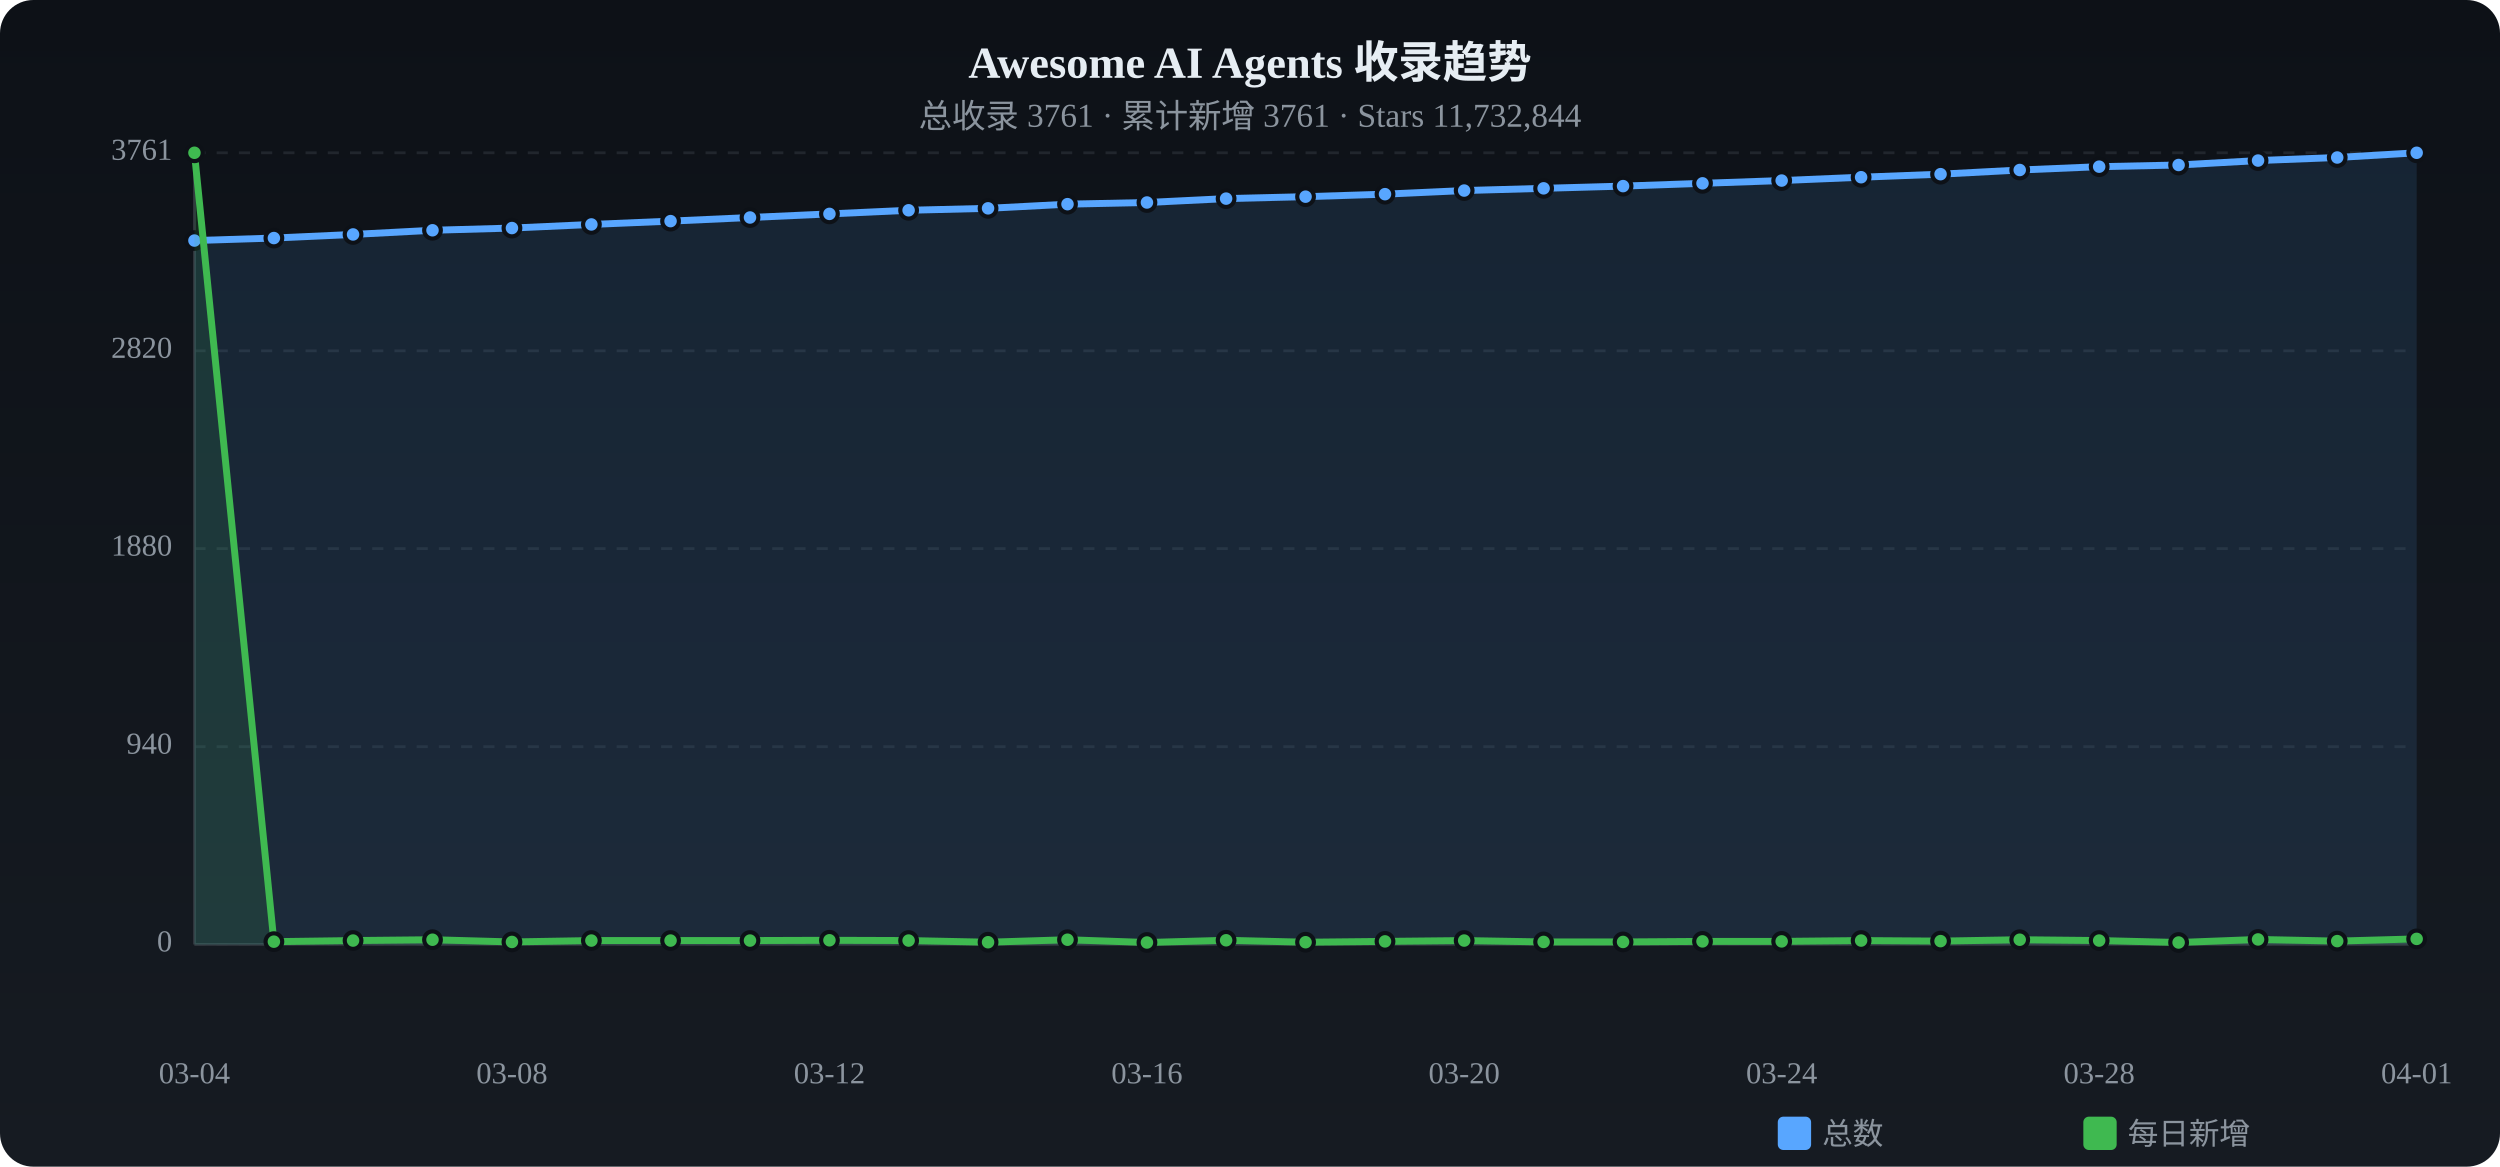
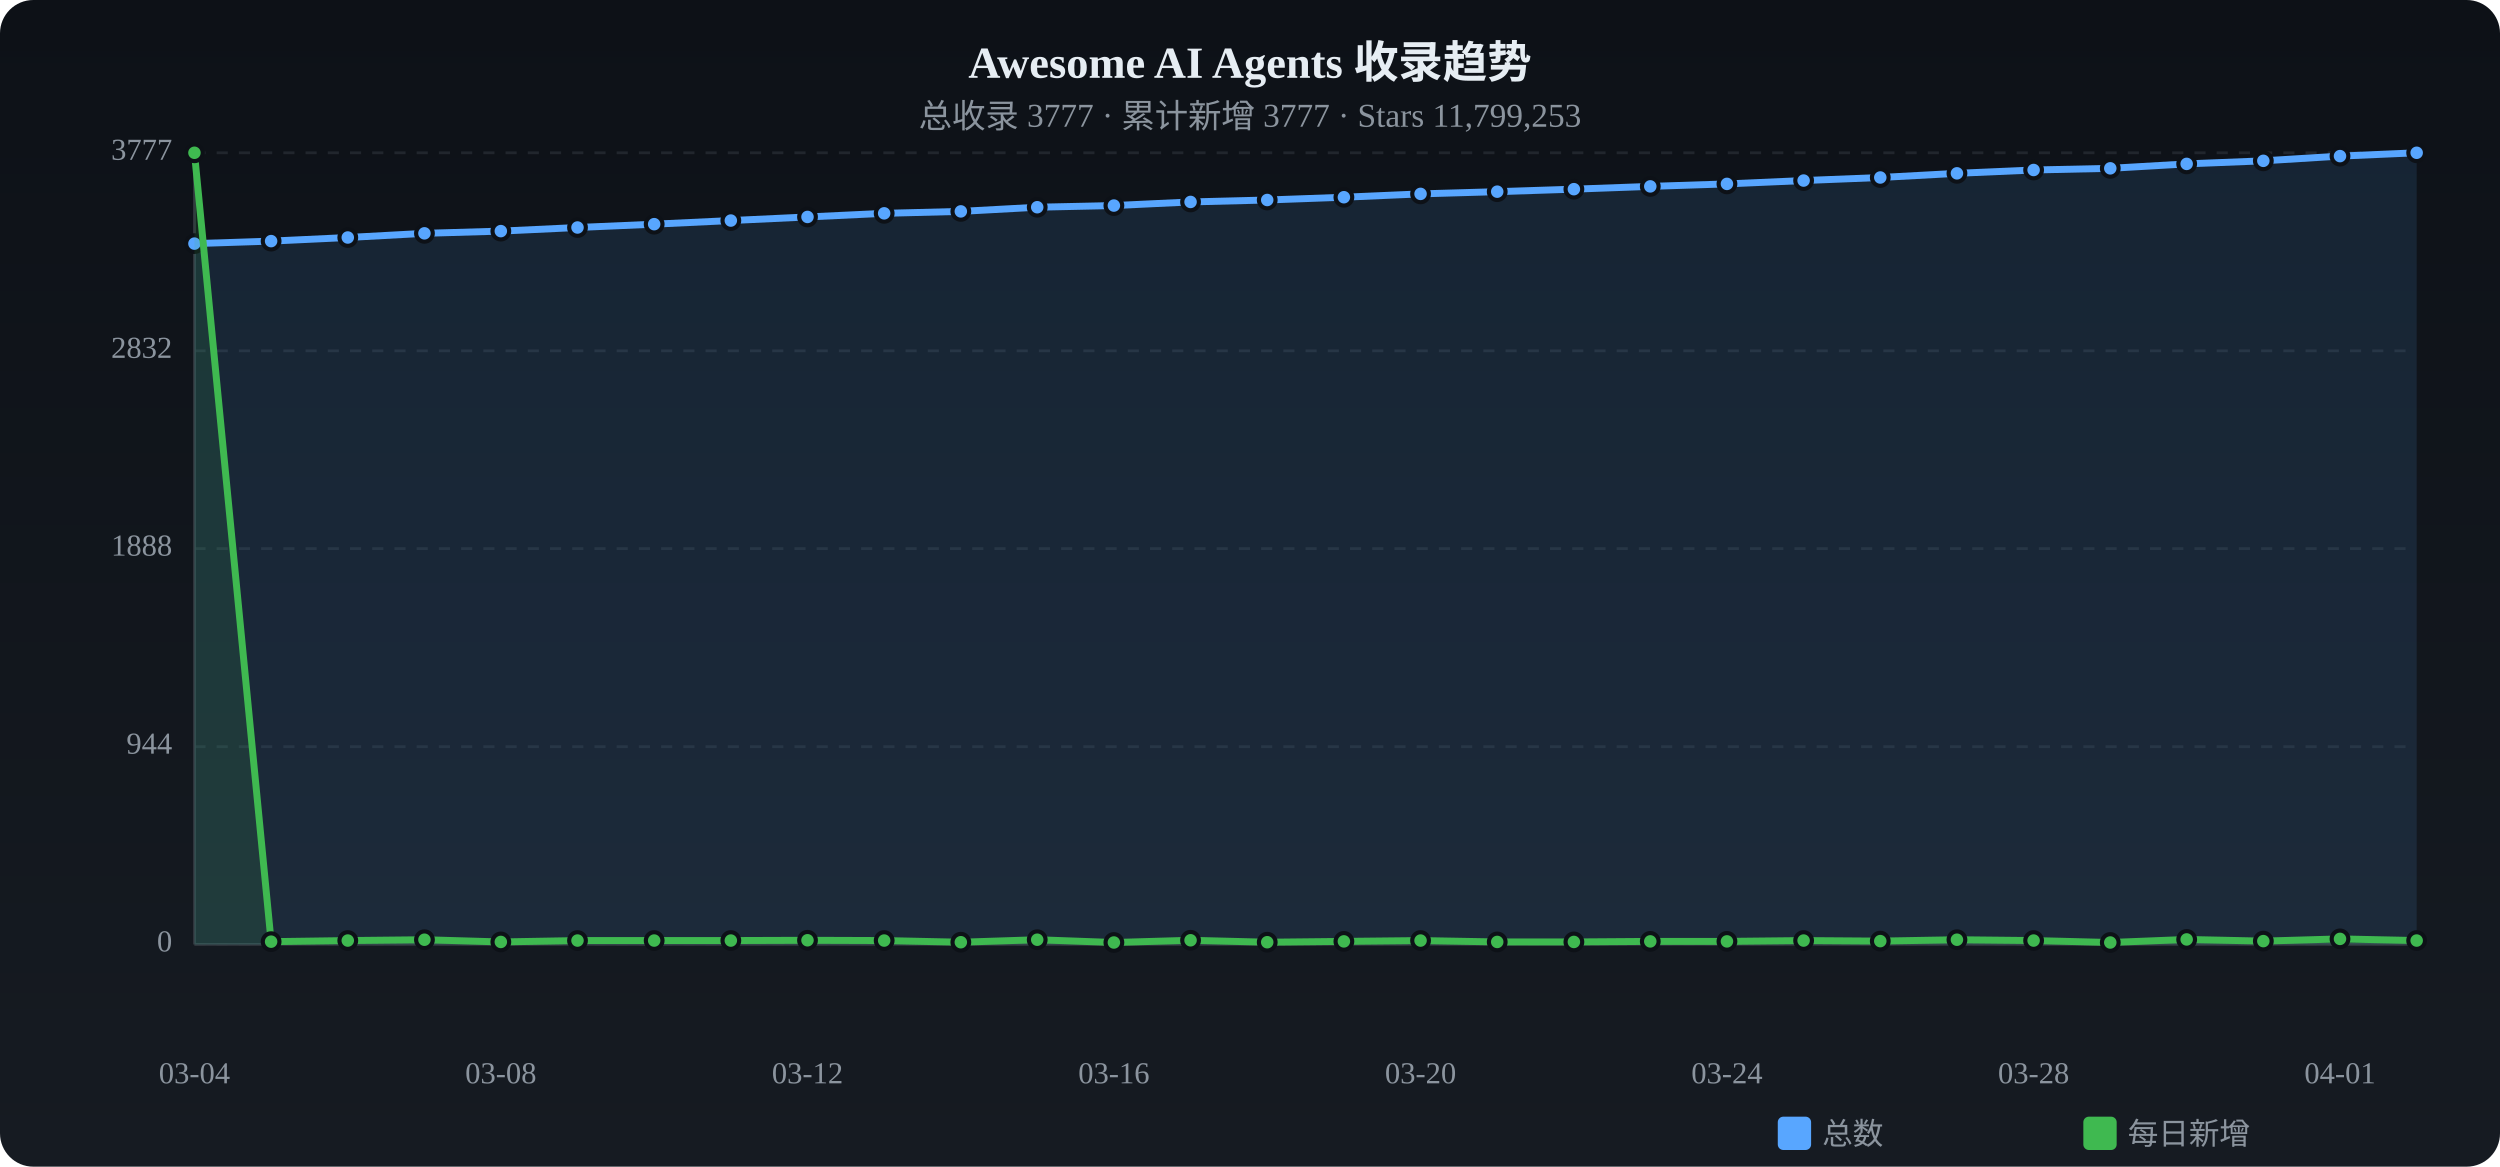
<svg xmlns="http://www.w3.org/2000/svg" viewBox="0 0 900 420" width="900" height="420">
  <defs>
    <linearGradient id="tbg" x1="0%" y1="0%" x2="0%" y2="100%">
      <stop offset="0%" stop-color="#0d1117" />
      <stop offset="100%" stop-color="#161b22" />
    </linearGradient>
  </defs>
  <rect width="900" height="420" rx="12" fill="url(#tbg)" />
  <text x="450.0" y="28" text-anchor="middle" fill="#e6edf3" font-size="16" font-weight="bold">Awesome AI Agents 收录趋势</text>
-   <text x="450.0" y="46" text-anchor="middle" fill="#8b949e" font-size="12">总收录 3761 · 累计新增 3761 · Stars 11,732,844</text>
+   <text x="450.0" y="46" text-anchor="middle" fill="#8b949e" font-size="12">总收录 3777 · 累计新增 3777 · Stars 11,799,253</text>
  <text x="62" y="340.0" text-anchor="end" fill="#8b949e" font-size="11" dominant-baseline="middle">0</text>
  <line x1="70" y1="340.0" x2="870" y2="340.0" stroke="#21262d" stroke-dasharray="4 4" />
-   <text x="62" y="268.8" text-anchor="end" fill="#8b949e" font-size="11" dominant-baseline="middle">940</text>
+   <text x="62" y="268.8" text-anchor="end" fill="#8b949e" font-size="11" dominant-baseline="middle">944</text>
  <line x1="70" y1="268.8" x2="870" y2="268.8" stroke="#21262d" stroke-dasharray="4 4" />
-   <text x="62" y="197.5" text-anchor="end" fill="#8b949e" font-size="11" dominant-baseline="middle">1880</text>
+   <text x="62" y="197.5" text-anchor="end" fill="#8b949e" font-size="11" dominant-baseline="middle">1888</text>
  <line x1="70" y1="197.5" x2="870" y2="197.5" stroke="#21262d" stroke-dasharray="4 4" />
-   <text x="62" y="126.3" text-anchor="end" fill="#8b949e" font-size="11" dominant-baseline="middle">2820</text>
+   <text x="62" y="126.3" text-anchor="end" fill="#8b949e" font-size="11" dominant-baseline="middle">2832</text>
  <line x1="70" y1="126.3" x2="870" y2="126.3" stroke="#21262d" stroke-dasharray="4 4" />
-   <text x="62" y="55.0" text-anchor="end" fill="#8b949e" font-size="11" dominant-baseline="middle">3761</text>
+   <text x="62" y="55.0" text-anchor="end" fill="#8b949e" font-size="11" dominant-baseline="middle">3777</text>
  <line x1="70" y1="55.0" x2="870" y2="55.0" stroke="#21262d" stroke-dasharray="4 4" />
  <line x1="70" y1="55" x2="70" y2="340" stroke="#30363d" />
  <line x1="70" y1="340" x2="870" y2="340" stroke="#30363d" />
-   <path d="M70.0,86.6 L98.6,85.7 L127.1,84.4 L155.7,82.9 L184.3,82.1 L212.9,80.8 L241.4,79.6 L270.0,78.3 L298.6,77.0 L327.1,75.7 L355.7,75.0 L384.3,73.5 L412.9,72.9 L441.4,71.5 L470.0,70.8 L498.6,69.9 L527.1,68.6 L555.7,67.8 L584.3,67.0 L612.9,66.0 L641.4,65.0 L670.0,63.8 L698.6,62.7 L727.1,61.2 L755.7,60.0 L784.3,59.4 L812.9,57.8 L841.4,56.7 L870.0,55.0 L870.0,340 L70.0,340 Z" fill="#58a6ff" opacity="0.12" />
-   <polyline points="70.0,86.6 98.6,85.7 127.1,84.4 155.7,82.9 184.3,82.1 212.9,80.8 241.4,79.6 270.0,78.3 298.6,77.0 327.1,75.7 355.7,75.0 384.3,73.5 412.9,72.9 441.4,71.5 470.0,70.8 498.6,69.9 527.1,68.6 555.7,67.8 584.3,67.0 612.9,66.0 641.4,65.0 670.0,63.8 698.6,62.7 727.1,61.2 755.7,60.0 784.3,59.4 812.9,57.8 841.4,56.7 870.0,55.0" fill="none" stroke="#58a6ff" stroke-width="2.5" stroke-linecap="round" stroke-linejoin="round" />
-   <circle cx="70.0" cy="86.6" r="3" fill="#58a6ff" stroke="#0d1117" stroke-width="1.5" />
-   <circle cx="98.6" cy="85.7" r="3" fill="#58a6ff" stroke="#0d1117" stroke-width="1.5" />
-   <circle cx="127.1" cy="84.4" r="3" fill="#58a6ff" stroke="#0d1117" stroke-width="1.5" />
-   <circle cx="155.7" cy="82.9" r="3" fill="#58a6ff" stroke="#0d1117" stroke-width="1.5" />
-   <circle cx="184.3" cy="82.1" r="3" fill="#58a6ff" stroke="#0d1117" stroke-width="1.5" />
-   <circle cx="212.9" cy="80.8" r="3" fill="#58a6ff" stroke="#0d1117" stroke-width="1.5" />
-   <circle cx="241.4" cy="79.6" r="3" fill="#58a6ff" stroke="#0d1117" stroke-width="1.5" />
-   <circle cx="270.0" cy="78.3" r="3" fill="#58a6ff" stroke="#0d1117" stroke-width="1.5" />
-   <circle cx="298.6" cy="77.0" r="3" fill="#58a6ff" stroke="#0d1117" stroke-width="1.5" />
-   <circle cx="327.1" cy="75.7" r="3" fill="#58a6ff" stroke="#0d1117" stroke-width="1.5" />
-   <circle cx="355.7" cy="75.0" r="3" fill="#58a6ff" stroke="#0d1117" stroke-width="1.5" />
-   <circle cx="384.3" cy="73.5" r="3" fill="#58a6ff" stroke="#0d1117" stroke-width="1.5" />
-   <circle cx="412.9" cy="72.9" r="3" fill="#58a6ff" stroke="#0d1117" stroke-width="1.5" />
-   <circle cx="441.4" cy="71.5" r="3" fill="#58a6ff" stroke="#0d1117" stroke-width="1.5" />
-   <circle cx="470.0" cy="70.8" r="3" fill="#58a6ff" stroke="#0d1117" stroke-width="1.5" />
-   <circle cx="498.6" cy="69.9" r="3" fill="#58a6ff" stroke="#0d1117" stroke-width="1.5" />
-   <circle cx="527.1" cy="68.6" r="3" fill="#58a6ff" stroke="#0d1117" stroke-width="1.5" />
-   <circle cx="555.7" cy="67.8" r="3" fill="#58a6ff" stroke="#0d1117" stroke-width="1.5" />
-   <circle cx="584.3" cy="67.0" r="3" fill="#58a6ff" stroke="#0d1117" stroke-width="1.5" />
-   <circle cx="612.9" cy="66.0" r="3" fill="#58a6ff" stroke="#0d1117" stroke-width="1.5" />
-   <circle cx="641.4" cy="65.0" r="3" fill="#58a6ff" stroke="#0d1117" stroke-width="1.5" />
-   <circle cx="670.0" cy="63.8" r="3" fill="#58a6ff" stroke="#0d1117" stroke-width="1.5" />
-   <circle cx="698.6" cy="62.7" r="3" fill="#58a6ff" stroke="#0d1117" stroke-width="1.5" />
-   <circle cx="727.1" cy="61.2" r="3" fill="#58a6ff" stroke="#0d1117" stroke-width="1.5" />
-   <circle cx="755.7" cy="60.0" r="3" fill="#58a6ff" stroke="#0d1117" stroke-width="1.5" />
-   <circle cx="784.3" cy="59.4" r="3" fill="#58a6ff" stroke="#0d1117" stroke-width="1.5" />
-   <circle cx="812.9" cy="57.8" r="3" fill="#58a6ff" stroke="#0d1117" stroke-width="1.5" />
-   <circle cx="841.4" cy="56.7" r="3" fill="#58a6ff" stroke="#0d1117" stroke-width="1.5" />
+   <path d="M70.0,87.7 L97.6,86.8 L125.2,85.5 L152.8,84.0 L180.3,83.2 L207.9,81.9 L235.5,80.7 L263.1,79.4 L290.7,78.1 L318.3,76.8 L345.9,76.1 L373.4,74.6 L401.0,74.0 L428.6,72.7 L456.2,72.0 L483.8,71.0 L511.4,69.8 L539.0,69.0 L566.6,68.1 L594.1,67.1 L621.7,66.2 L649.3,65.0 L676.9,63.9 L704.5,62.4 L732.1,61.2 L759.7,60.6 L787.2,59.0 L814.8,57.9 L842.4,56.2 L870.0,55.0 L870.0,340 L70.0,340 Z" fill="#58a6ff" opacity="0.12" />
+   <polyline points="70.0,87.7 97.6,86.8 125.2,85.5 152.8,84.0 180.3,83.2 207.9,81.9 235.5,80.7 263.1,79.4 290.7,78.1 318.3,76.8 345.9,76.1 373.4,74.6 401.0,74.0 428.6,72.7 456.2,72.0 483.8,71.0 511.4,69.8 539.0,69.0 566.6,68.1 594.1,67.1 621.7,66.2 649.3,65.0 676.9,63.9 704.5,62.4 732.1,61.2 759.7,60.6 787.2,59.0 814.8,57.9 842.4,56.2 870.0,55.0" fill="none" stroke="#58a6ff" stroke-width="2.5" stroke-linecap="round" stroke-linejoin="round" />
+   <circle cx="70.0" cy="87.7" r="3" fill="#58a6ff" stroke="#0d1117" stroke-width="1.5" />
+   <circle cx="97.6" cy="86.8" r="3" fill="#58a6ff" stroke="#0d1117" stroke-width="1.5" />
+   <circle cx="125.2" cy="85.5" r="3" fill="#58a6ff" stroke="#0d1117" stroke-width="1.5" />
+   <circle cx="152.8" cy="84.0" r="3" fill="#58a6ff" stroke="#0d1117" stroke-width="1.5" />
+   <circle cx="180.3" cy="83.2" r="3" fill="#58a6ff" stroke="#0d1117" stroke-width="1.5" />
+   <circle cx="207.9" cy="81.9" r="3" fill="#58a6ff" stroke="#0d1117" stroke-width="1.5" />
+   <circle cx="235.5" cy="80.7" r="3" fill="#58a6ff" stroke="#0d1117" stroke-width="1.5" />
+   <circle cx="263.1" cy="79.4" r="3" fill="#58a6ff" stroke="#0d1117" stroke-width="1.5" />
+   <circle cx="290.7" cy="78.1" r="3" fill="#58a6ff" stroke="#0d1117" stroke-width="1.5" />
+   <circle cx="318.3" cy="76.8" r="3" fill="#58a6ff" stroke="#0d1117" stroke-width="1.5" />
+   <circle cx="345.9" cy="76.1" r="3" fill="#58a6ff" stroke="#0d1117" stroke-width="1.5" />
+   <circle cx="373.4" cy="74.6" r="3" fill="#58a6ff" stroke="#0d1117" stroke-width="1.5" />
+   <circle cx="401.0" cy="74.0" r="3" fill="#58a6ff" stroke="#0d1117" stroke-width="1.5" />
+   <circle cx="428.6" cy="72.7" r="3" fill="#58a6ff" stroke="#0d1117" stroke-width="1.5" />
+   <circle cx="456.2" cy="72.0" r="3" fill="#58a6ff" stroke="#0d1117" stroke-width="1.5" />
+   <circle cx="483.8" cy="71.0" r="3" fill="#58a6ff" stroke="#0d1117" stroke-width="1.5" />
+   <circle cx="511.4" cy="69.8" r="3" fill="#58a6ff" stroke="#0d1117" stroke-width="1.5" />
+   <circle cx="539.0" cy="69.0" r="3" fill="#58a6ff" stroke="#0d1117" stroke-width="1.5" />
+   <circle cx="566.6" cy="68.1" r="3" fill="#58a6ff" stroke="#0d1117" stroke-width="1.5" />
+   <circle cx="594.1" cy="67.1" r="3" fill="#58a6ff" stroke="#0d1117" stroke-width="1.5" />
+   <circle cx="621.7" cy="66.2" r="3" fill="#58a6ff" stroke="#0d1117" stroke-width="1.5" />
+   <circle cx="649.3" cy="65.0" r="3" fill="#58a6ff" stroke="#0d1117" stroke-width="1.5" />
+   <circle cx="676.9" cy="63.9" r="3" fill="#58a6ff" stroke="#0d1117" stroke-width="1.5" />
+   <circle cx="704.5" cy="62.4" r="3" fill="#58a6ff" stroke="#0d1117" stroke-width="1.5" />
+   <circle cx="732.1" cy="61.2" r="3" fill="#58a6ff" stroke="#0d1117" stroke-width="1.5" />
+   <circle cx="759.7" cy="60.6" r="3" fill="#58a6ff" stroke="#0d1117" stroke-width="1.5" />
+   <circle cx="787.2" cy="59.0" r="3" fill="#58a6ff" stroke="#0d1117" stroke-width="1.5" />
+   <circle cx="814.8" cy="57.9" r="3" fill="#58a6ff" stroke="#0d1117" stroke-width="1.5" />
+   <circle cx="842.4" cy="56.2" r="3" fill="#58a6ff" stroke="#0d1117" stroke-width="1.5" />
  <circle cx="870.0" cy="55.0" r="3" fill="#58a6ff" stroke="#0d1117" stroke-width="1.5" />
-   <path d="M70.0,55.0 L98.6,339.0 L127.1,338.6 L155.7,338.3 L184.3,339.1 L212.9,338.6 L241.4,338.6 L270.0,338.6 L298.6,338.5 L327.1,338.6 L355.7,339.2 L384.3,338.3 L412.9,339.3 L441.4,338.5 L470.0,339.2 L498.6,338.9 L527.1,338.6 L555.7,339.1 L584.3,339.1 L612.9,338.9 L641.4,338.9 L670.0,338.6 L698.6,338.8 L727.1,338.3 L755.7,338.6 L784.3,339.3 L812.9,338.2 L841.4,338.8 L870.0,338.0 L870.0,340 L70.0,340 Z" fill="#3fb950" opacity="0.12" />
-   <polyline points="70.0,55.0 98.6,339.0 127.1,338.6 155.7,338.3 184.3,339.1 212.9,338.6 241.4,338.6 270.0,338.6 298.6,338.5 327.1,338.6 355.7,339.2 384.3,338.3 412.9,339.3 441.4,338.5 470.0,339.2 498.6,338.9 527.1,338.6 555.7,339.1 584.3,339.1 612.9,338.9 641.4,338.9 670.0,338.6 698.6,338.8 727.1,338.3 755.7,338.6 784.3,339.3 812.9,338.2 841.4,338.8 870.0,338.0" fill="none" stroke="#3fb950" stroke-width="2.5" stroke-linecap="round" stroke-linejoin="round" />
+   <path d="M70.0,55.0 L97.6,339.0 L125.2,338.6 L152.8,338.3 L180.3,339.1 L207.9,338.6 L235.5,338.6 L263.1,338.6 L290.7,338.5 L318.3,338.6 L345.9,339.2 L373.4,338.3 L401.0,339.3 L428.6,338.5 L456.2,339.2 L483.8,338.9 L511.4,338.6 L539.0,339.1 L566.6,339.1 L594.1,338.9 L621.7,338.9 L649.3,338.6 L676.9,338.8 L704.5,338.3 L732.1,338.6 L759.7,339.3 L787.2,338.2 L814.8,338.8 L842.4,338.0 L870.0,338.6 L870.0,340 L70.0,340 Z" fill="#3fb950" opacity="0.12" />
+   <polyline points="70.0,55.0 97.6,339.0 125.2,338.6 152.8,338.3 180.3,339.1 207.9,338.6 235.5,338.6 263.1,338.6 290.7,338.5 318.3,338.6 345.9,339.2 373.4,338.3 401.0,339.3 428.6,338.5 456.2,339.2 483.8,338.9 511.4,338.6 539.0,339.1 566.6,339.1 594.1,338.9 621.7,338.9 649.3,338.6 676.9,338.8 704.5,338.3 732.1,338.6 759.7,339.3 787.2,338.2 814.8,338.8 842.4,338.0 870.0,338.6" fill="none" stroke="#3fb950" stroke-width="2.5" stroke-linecap="round" stroke-linejoin="round" />
  <circle cx="70.0" cy="55.0" r="3" fill="#3fb950" stroke="#0d1117" stroke-width="1.5" />
-   <circle cx="98.6" cy="339.0" r="3" fill="#3fb950" stroke="#0d1117" stroke-width="1.5" />
-   <circle cx="127.1" cy="338.6" r="3" fill="#3fb950" stroke="#0d1117" stroke-width="1.5" />
-   <circle cx="155.7" cy="338.3" r="3" fill="#3fb950" stroke="#0d1117" stroke-width="1.5" />
-   <circle cx="184.3" cy="339.1" r="3" fill="#3fb950" stroke="#0d1117" stroke-width="1.5" />
-   <circle cx="212.9" cy="338.6" r="3" fill="#3fb950" stroke="#0d1117" stroke-width="1.5" />
-   <circle cx="241.4" cy="338.6" r="3" fill="#3fb950" stroke="#0d1117" stroke-width="1.5" />
-   <circle cx="270.0" cy="338.6" r="3" fill="#3fb950" stroke="#0d1117" stroke-width="1.5" />
-   <circle cx="298.6" cy="338.5" r="3" fill="#3fb950" stroke="#0d1117" stroke-width="1.5" />
-   <circle cx="327.1" cy="338.6" r="3" fill="#3fb950" stroke="#0d1117" stroke-width="1.5" />
-   <circle cx="355.7" cy="339.2" r="3" fill="#3fb950" stroke="#0d1117" stroke-width="1.5" />
-   <circle cx="384.3" cy="338.3" r="3" fill="#3fb950" stroke="#0d1117" stroke-width="1.5" />
-   <circle cx="412.9" cy="339.3" r="3" fill="#3fb950" stroke="#0d1117" stroke-width="1.5" />
-   <circle cx="441.4" cy="338.5" r="3" fill="#3fb950" stroke="#0d1117" stroke-width="1.5" />
-   <circle cx="470.0" cy="339.2" r="3" fill="#3fb950" stroke="#0d1117" stroke-width="1.5" />
-   <circle cx="498.6" cy="338.9" r="3" fill="#3fb950" stroke="#0d1117" stroke-width="1.5" />
-   <circle cx="527.1" cy="338.6" r="3" fill="#3fb950" stroke="#0d1117" stroke-width="1.5" />
-   <circle cx="555.7" cy="339.1" r="3" fill="#3fb950" stroke="#0d1117" stroke-width="1.5" />
-   <circle cx="584.3" cy="339.1" r="3" fill="#3fb950" stroke="#0d1117" stroke-width="1.5" />
-   <circle cx="612.9" cy="338.9" r="3" fill="#3fb950" stroke="#0d1117" stroke-width="1.5" />
-   <circle cx="641.4" cy="338.9" r="3" fill="#3fb950" stroke="#0d1117" stroke-width="1.5" />
-   <circle cx="670.0" cy="338.6" r="3" fill="#3fb950" stroke="#0d1117" stroke-width="1.5" />
-   <circle cx="698.6" cy="338.8" r="3" fill="#3fb950" stroke="#0d1117" stroke-width="1.5" />
-   <circle cx="727.1" cy="338.3" r="3" fill="#3fb950" stroke="#0d1117" stroke-width="1.5" />
-   <circle cx="755.7" cy="338.6" r="3" fill="#3fb950" stroke="#0d1117" stroke-width="1.5" />
-   <circle cx="784.3" cy="339.3" r="3" fill="#3fb950" stroke="#0d1117" stroke-width="1.5" />
-   <circle cx="812.9" cy="338.2" r="3" fill="#3fb950" stroke="#0d1117" stroke-width="1.5" />
-   <circle cx="841.4" cy="338.8" r="3" fill="#3fb950" stroke="#0d1117" stroke-width="1.5" />
-   <circle cx="870.0" cy="338.0" r="3" fill="#3fb950" stroke="#0d1117" stroke-width="1.5" />
+   <circle cx="97.6" cy="339.0" r="3" fill="#3fb950" stroke="#0d1117" stroke-width="1.5" />
+   <circle cx="125.2" cy="338.6" r="3" fill="#3fb950" stroke="#0d1117" stroke-width="1.5" />
+   <circle cx="152.8" cy="338.3" r="3" fill="#3fb950" stroke="#0d1117" stroke-width="1.5" />
+   <circle cx="180.3" cy="339.1" r="3" fill="#3fb950" stroke="#0d1117" stroke-width="1.5" />
+   <circle cx="207.9" cy="338.6" r="3" fill="#3fb950" stroke="#0d1117" stroke-width="1.5" />
+   <circle cx="235.5" cy="338.6" r="3" fill="#3fb950" stroke="#0d1117" stroke-width="1.5" />
+   <circle cx="263.1" cy="338.6" r="3" fill="#3fb950" stroke="#0d1117" stroke-width="1.5" />
+   <circle cx="290.7" cy="338.5" r="3" fill="#3fb950" stroke="#0d1117" stroke-width="1.5" />
+   <circle cx="318.3" cy="338.6" r="3" fill="#3fb950" stroke="#0d1117" stroke-width="1.5" />
+   <circle cx="345.9" cy="339.2" r="3" fill="#3fb950" stroke="#0d1117" stroke-width="1.5" />
+   <circle cx="373.4" cy="338.3" r="3" fill="#3fb950" stroke="#0d1117" stroke-width="1.5" />
+   <circle cx="401.0" cy="339.3" r="3" fill="#3fb950" stroke="#0d1117" stroke-width="1.5" />
+   <circle cx="428.6" cy="338.5" r="3" fill="#3fb950" stroke="#0d1117" stroke-width="1.5" />
+   <circle cx="456.2" cy="339.2" r="3" fill="#3fb950" stroke="#0d1117" stroke-width="1.5" />
+   <circle cx="483.8" cy="338.9" r="3" fill="#3fb950" stroke="#0d1117" stroke-width="1.5" />
+   <circle cx="511.4" cy="338.6" r="3" fill="#3fb950" stroke="#0d1117" stroke-width="1.5" />
+   <circle cx="539.0" cy="339.1" r="3" fill="#3fb950" stroke="#0d1117" stroke-width="1.5" />
+   <circle cx="566.6" cy="339.1" r="3" fill="#3fb950" stroke="#0d1117" stroke-width="1.5" />
+   <circle cx="594.1" cy="338.9" r="3" fill="#3fb950" stroke="#0d1117" stroke-width="1.5" />
+   <circle cx="621.7" cy="338.9" r="3" fill="#3fb950" stroke="#0d1117" stroke-width="1.5" />
+   <circle cx="649.3" cy="338.6" r="3" fill="#3fb950" stroke="#0d1117" stroke-width="1.5" />
+   <circle cx="676.9" cy="338.8" r="3" fill="#3fb950" stroke="#0d1117" stroke-width="1.5" />
+   <circle cx="704.5" cy="338.3" r="3" fill="#3fb950" stroke="#0d1117" stroke-width="1.5" />
+   <circle cx="732.1" cy="338.6" r="3" fill="#3fb950" stroke="#0d1117" stroke-width="1.5" />
+   <circle cx="759.7" cy="339.3" r="3" fill="#3fb950" stroke="#0d1117" stroke-width="1.5" />
+   <circle cx="787.2" cy="338.2" r="3" fill="#3fb950" stroke="#0d1117" stroke-width="1.5" />
+   <circle cx="814.8" cy="338.8" r="3" fill="#3fb950" stroke="#0d1117" stroke-width="1.5" />
+   <circle cx="842.4" cy="338.0" r="3" fill="#3fb950" stroke="#0d1117" stroke-width="1.5" />
+   <circle cx="870.0" cy="338.6" r="3" fill="#3fb950" stroke="#0d1117" stroke-width="1.5" />
  <text x="70.0" y="390" text-anchor="middle" fill="#8b949e" font-size="11">03-04</text>
-   <text x="184.3" y="390" text-anchor="middle" fill="#8b949e" font-size="11">03-08</text>
-   <text x="298.6" y="390" text-anchor="middle" fill="#8b949e" font-size="11">03-12</text>
-   <text x="412.9" y="390" text-anchor="middle" fill="#8b949e" font-size="11">03-16</text>
-   <text x="527.1" y="390" text-anchor="middle" fill="#8b949e" font-size="11">03-20</text>
-   <text x="641.4" y="390" text-anchor="middle" fill="#8b949e" font-size="11">03-24</text>
-   <text x="755.7" y="390" text-anchor="middle" fill="#8b949e" font-size="11">03-28</text>
-   <text x="870.0" y="390" text-anchor="middle" fill="#8b949e" font-size="11">04-01</text>
+   <text x="180.3" y="390" text-anchor="middle" fill="#8b949e" font-size="11">03-08</text>
+   <text x="290.7" y="390" text-anchor="middle" fill="#8b949e" font-size="11">03-12</text>
+   <text x="401.0" y="390" text-anchor="middle" fill="#8b949e" font-size="11">03-16</text>
+   <text x="511.4" y="390" text-anchor="middle" fill="#8b949e" font-size="11">03-20</text>
+   <text x="621.7" y="390" text-anchor="middle" fill="#8b949e" font-size="11">03-24</text>
+   <text x="732.1" y="390" text-anchor="middle" fill="#8b949e" font-size="11">03-28</text>
+   <text x="842.4" y="390" text-anchor="middle" fill="#8b949e" font-size="11">04-01</text>
  <rect x="640" y="402" width="12" height="12" rx="2" fill="#58a6ff" />
  <text x="656" y="412" fill="#8b949e" font-size="11">总数</text>
  <rect x="750" y="402" width="12" height="12" rx="2" fill="#3fb950" />
  <text x="766" y="412" fill="#8b949e" font-size="11">每日新增</text>
</svg>
